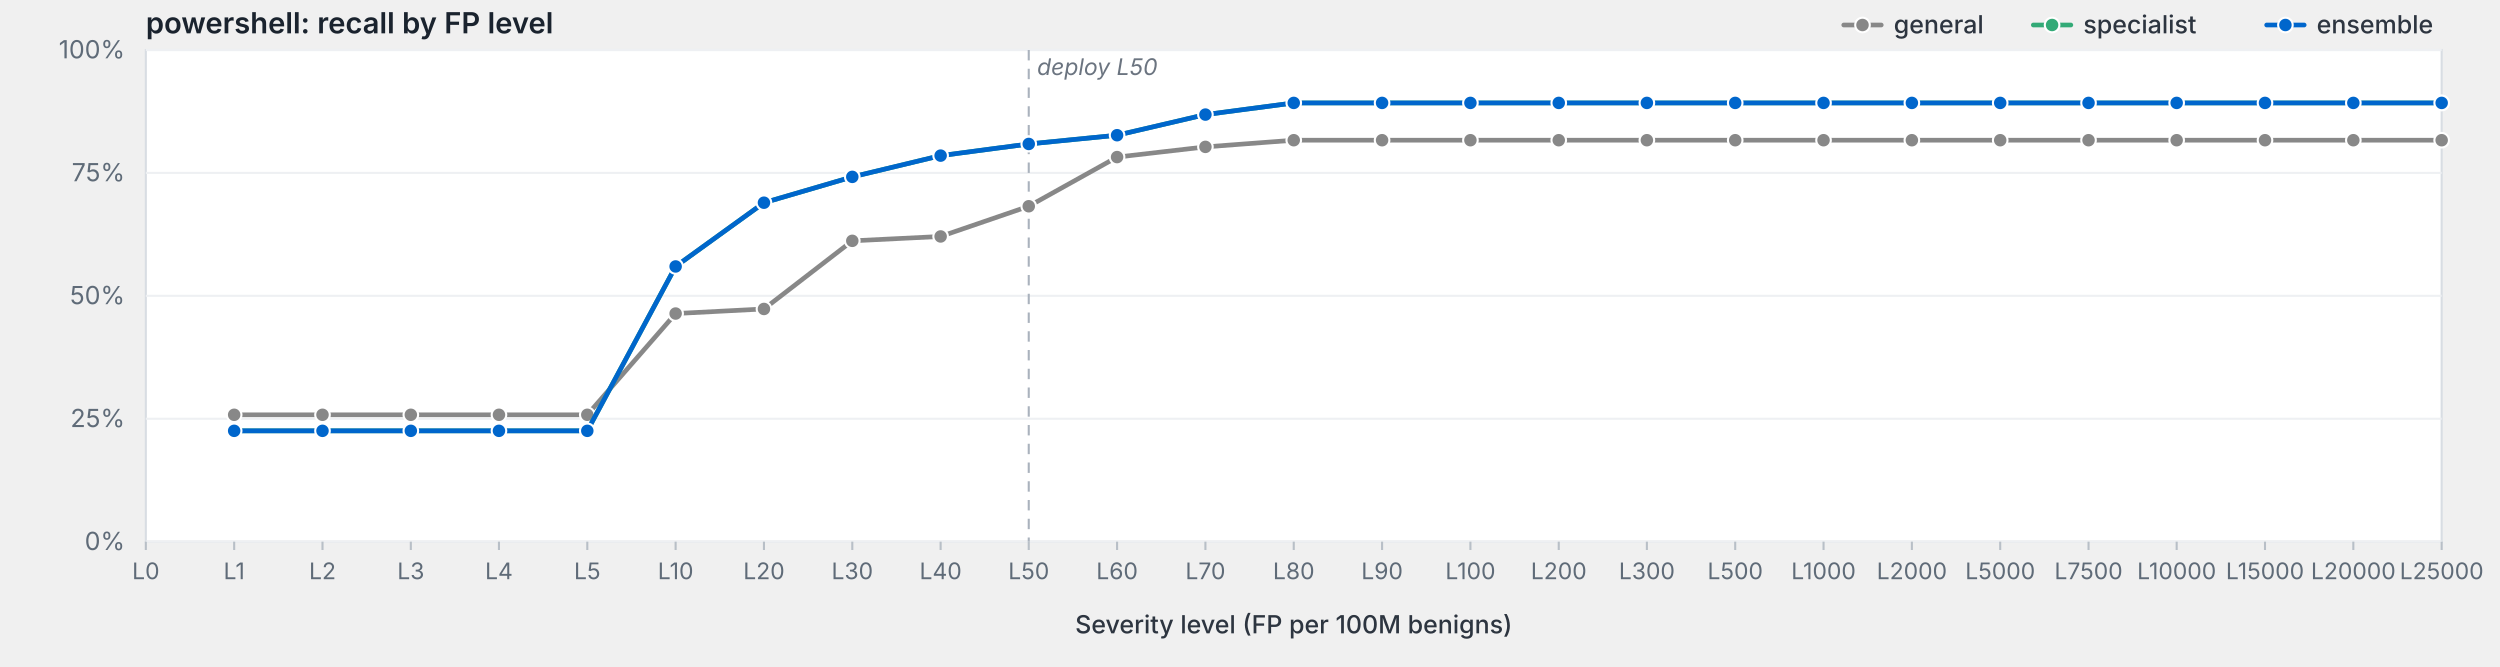
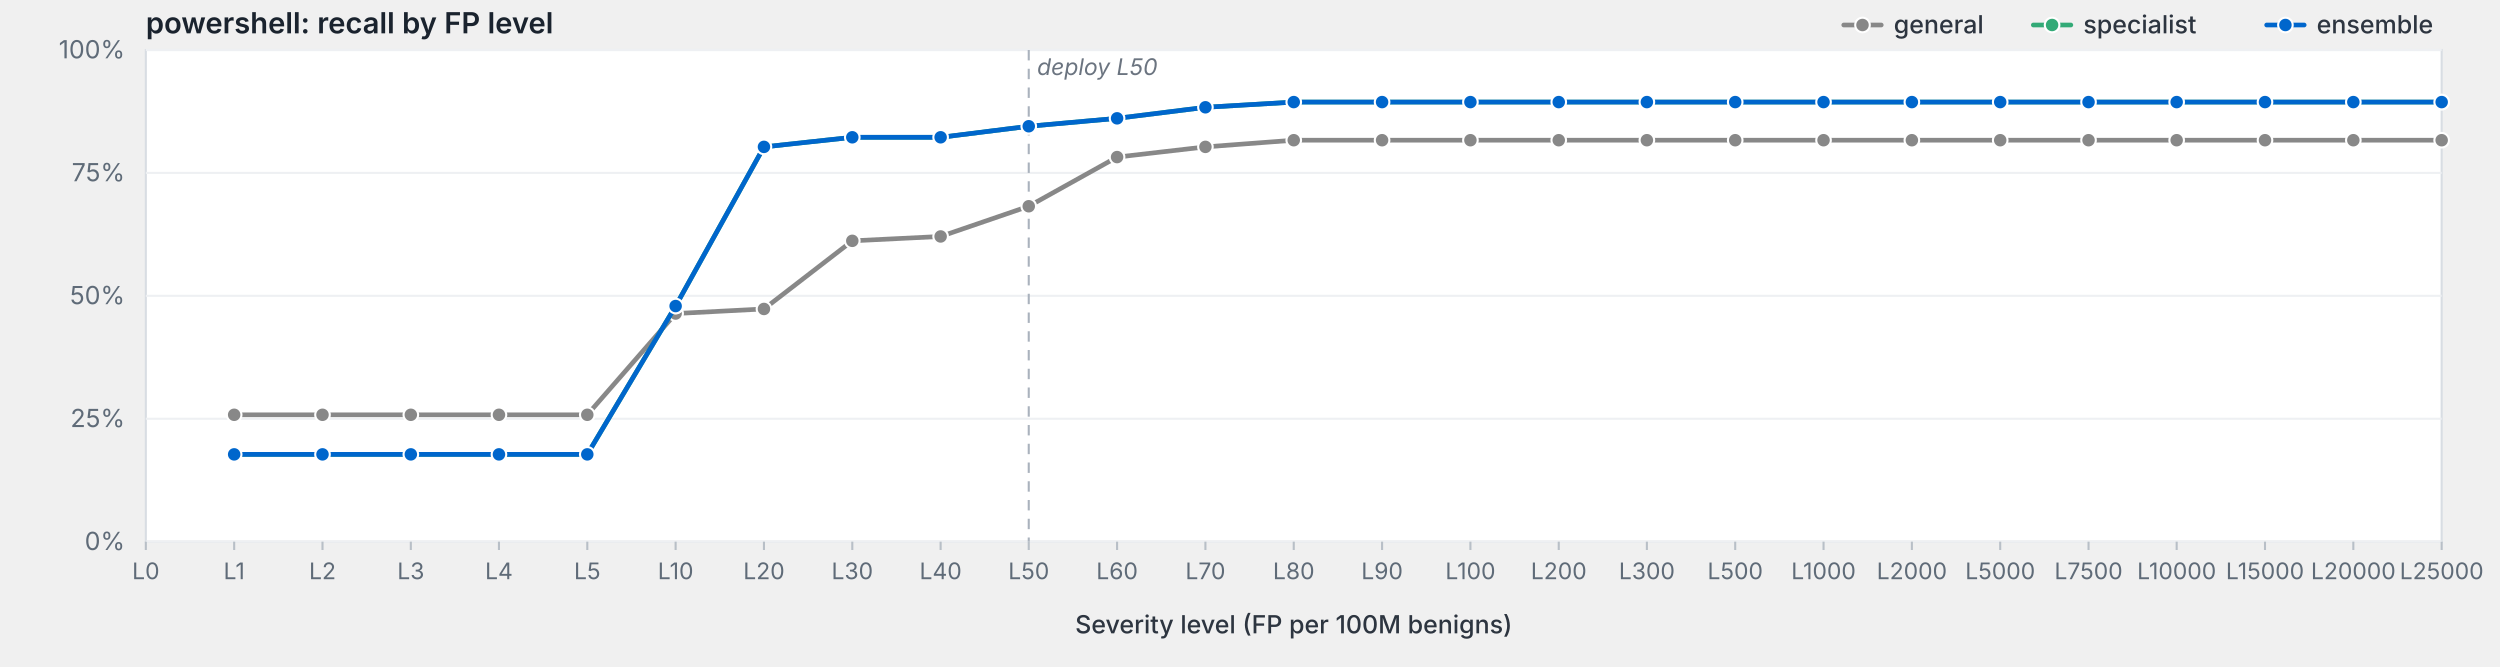
<svg xmlns="http://www.w3.org/2000/svg" viewBox="0 0 1200 320" width="1200" height="320" preserveAspectRatio="xMidYMid meet" role="img" aria-label="powershell: recall by FP level">
  <style>svg { background: #fdfdfd; }.frame { fill: #fff; stroke: #d8dde3; stroke-width: 1; }.grid { stroke: #eef0f3; stroke-width: 1; }.tick { stroke: #b8bfc7; stroke-width: 1; }.axis-label { fill: #5f6b78; font-family: -apple-system, BlinkMacSystemFont, "Segoe UI", system-ui, sans-serif; font-size: 12px; }.x-label { fill: #5f6b78; font-family: -apple-system, BlinkMacSystemFont, "Segoe UI", system-ui, sans-serif; font-size: 11px; }.axis-title { fill: #2d3540; font-family: -apple-system, BlinkMacSystemFont, "Segoe UI", system-ui, sans-serif; font-size: 12px; font-weight: 500; }.title { fill: #1a232e; font-family: -apple-system, BlinkMacSystemFont, "Segoe UI", system-ui, sans-serif; font-size: 14px; font-weight: 600; }.deploy-marker { stroke: #aab2bd; stroke-width: 1; stroke-dasharray: 5,4; }.deploy-label { fill: #6b7480; font-family: -apple-system, BlinkMacSystemFont, "Segoe UI", system-ui, sans-serif; font-size: 11px; font-style: italic; }.curve { fill: none; stroke-width: 2.25; stroke-linejoin: round; stroke-linecap: round; }.marker { stroke: #fff; stroke-width: 1; }.legend-text { fill: #2d3540; font-family: -apple-system, BlinkMacSystemFont, "Segoe UI", system-ui, sans-serif; font-size: 12px; font-weight: 500; }</style>
  <text class="title" x="70" y="16">powershell: recall by FP level</text>
  <rect class="frame" x="70" y="24" width="1102" height="236" />
  <line class="grid" x1="70" y1="260.0" x2="1172" y2="260.0" />
  <text class="axis-label" x="60" y="264.0" text-anchor="end">0%</text>
  <line class="grid" x1="70" y1="201.0" x2="1172" y2="201.0" />
  <text class="axis-label" x="60" y="205.0" text-anchor="end">25%</text>
  <line class="grid" x1="70" y1="142.0" x2="1172" y2="142.0" />
  <text class="axis-label" x="60" y="146.0" text-anchor="end">50%</text>
  <line class="grid" x1="70" y1="83.0" x2="1172" y2="83.0" />
  <text class="axis-label" x="60" y="87.0" text-anchor="end">75%</text>
  <line class="grid" x1="70" y1="24.0" x2="1172" y2="24.0" />
  <text class="axis-label" x="60" y="28.0" text-anchor="end">100%</text>
  <line class="deploy-marker" x1="493.8" y1="24" x2="493.8" y2="260" />
  <text class="deploy-label" x="497.8" y="36" text-anchor="start">deploy L50</text>
  <line class="tick" x1="70.0" y1="260" x2="70.0" y2="264" />
  <text class="x-label" x="70.0" y="278" text-anchor="middle">L0</text>
  <line class="tick" x1="112.4" y1="260" x2="112.4" y2="264" />
  <text class="x-label" x="112.4" y="278" text-anchor="middle">L1</text>
  <line class="tick" x1="154.8" y1="260" x2="154.8" y2="264" />
  <text class="x-label" x="154.8" y="278" text-anchor="middle">L2</text>
  <line class="tick" x1="197.2" y1="260" x2="197.2" y2="264" />
  <text class="x-label" x="197.2" y="278" text-anchor="middle">L3</text>
  <line class="tick" x1="239.5" y1="260" x2="239.5" y2="264" />
  <text class="x-label" x="239.5" y="278" text-anchor="middle">L4</text>
  <line class="tick" x1="281.9" y1="260" x2="281.9" y2="264" />
  <text class="x-label" x="281.9" y="278" text-anchor="middle">L5</text>
  <line class="tick" x1="324.3" y1="260" x2="324.3" y2="264" />
  <text class="x-label" x="324.3" y="278" text-anchor="middle">L10</text>
  <line class="tick" x1="366.7" y1="260" x2="366.7" y2="264" />
  <text class="x-label" x="366.7" y="278" text-anchor="middle">L20</text>
  <line class="tick" x1="409.1" y1="260" x2="409.1" y2="264" />
  <text class="x-label" x="409.1" y="278" text-anchor="middle">L30</text>
  <line class="tick" x1="451.5" y1="260" x2="451.5" y2="264" />
  <text class="x-label" x="451.5" y="278" text-anchor="middle">L40</text>
  <line class="tick" x1="493.8" y1="260" x2="493.8" y2="264" />
  <text class="x-label" x="493.8" y="278" text-anchor="middle">L50</text>
  <line class="tick" x1="536.2" y1="260" x2="536.2" y2="264" />
  <text class="x-label" x="536.2" y="278" text-anchor="middle">L60</text>
  <line class="tick" x1="578.6" y1="260" x2="578.6" y2="264" />
  <text class="x-label" x="578.6" y="278" text-anchor="middle">L70</text>
  <line class="tick" x1="621.0" y1="260" x2="621.0" y2="264" />
  <text class="x-label" x="621.0" y="278" text-anchor="middle">L80</text>
  <line class="tick" x1="663.4" y1="260" x2="663.4" y2="264" />
  <text class="x-label" x="663.4" y="278" text-anchor="middle">L90</text>
  <line class="tick" x1="705.8" y1="260" x2="705.8" y2="264" />
  <text class="x-label" x="705.8" y="278" text-anchor="middle">L100</text>
  <line class="tick" x1="748.2" y1="260" x2="748.2" y2="264" />
  <text class="x-label" x="748.2" y="278" text-anchor="middle">L200</text>
  <line class="tick" x1="790.5" y1="260" x2="790.5" y2="264" />
  <text class="x-label" x="790.5" y="278" text-anchor="middle">L300</text>
  <line class="tick" x1="832.9" y1="260" x2="832.9" y2="264" />
  <text class="x-label" x="832.9" y="278" text-anchor="middle">L500</text>
  <line class="tick" x1="875.3" y1="260" x2="875.3" y2="264" />
  <text class="x-label" x="875.3" y="278" text-anchor="middle">L1000</text>
  <line class="tick" x1="917.7" y1="260" x2="917.7" y2="264" />
  <text class="x-label" x="917.7" y="278" text-anchor="middle">L2000</text>
  <line class="tick" x1="960.1" y1="260" x2="960.1" y2="264" />
  <text class="x-label" x="960.1" y="278" text-anchor="middle">L5000</text>
  <line class="tick" x1="1002.5" y1="260" x2="1002.5" y2="264" />
  <text class="x-label" x="1002.5" y="278" text-anchor="middle">L7500</text>
  <line class="tick" x1="1044.8" y1="260" x2="1044.8" y2="264" />
  <text class="x-label" x="1044.8" y="278" text-anchor="middle">L10000</text>
  <line class="tick" x1="1087.2" y1="260" x2="1087.2" y2="264" />
  <text class="x-label" x="1087.2" y="278" text-anchor="middle">L15000</text>
  <line class="tick" x1="1129.6" y1="260" x2="1129.6" y2="264" />
  <text class="x-label" x="1129.6" y="278" text-anchor="middle">L20000</text>
  <line class="tick" x1="1172.0" y1="260" x2="1172.0" y2="264" />
  <text class="x-label" x="1172.0" y="278" text-anchor="middle">L25000</text>
  <text class="axis-title" x="621.0" y="304" text-anchor="middle">Severity level (FP per 100M benigns)</text>
  <path class="curve" d="M112.4,199.1 L154.8,199.1 L197.2,199.1 L239.5,199.1 L281.9,199.1 L324.3,150.5 L366.7,148.3 L409.1,115.6 L451.5,113.5 L493.8,99.0 L536.2,75.4 L578.6,70.5 L621.0,67.3 L663.4,67.3 L705.8,67.3 L748.2,67.3 L790.5,67.3 L832.9,67.3 L875.3,67.3 L917.7,67.3 L960.1,67.3 L1002.5,67.3 L1044.8,67.3 L1087.2,67.3 L1129.6,67.3 L1172.0,67.3" stroke="#888" />
  <circle class="marker" cx="112.4" cy="199.1" r="3.5" fill="#888" />
  <circle class="marker" cx="154.8" cy="199.1" r="3.5" fill="#888" />
  <circle class="marker" cx="197.2" cy="199.1" r="3.5" fill="#888" />
  <circle class="marker" cx="239.5" cy="199.1" r="3.5" fill="#888" />
  <circle class="marker" cx="281.9" cy="199.1" r="3.5" fill="#888" />
  <circle class="marker" cx="324.3" cy="150.5" r="3.5" fill="#888" />
  <circle class="marker" cx="366.7" cy="148.3" r="3.5" fill="#888" />
  <circle class="marker" cx="409.1" cy="115.6" r="3.5" fill="#888" />
  <circle class="marker" cx="451.5" cy="113.5" r="3.5" fill="#888" />
  <circle class="marker" cx="493.8" cy="99.0" r="3.5" fill="#888" />
  <circle class="marker" cx="536.2" cy="75.4" r="3.5" fill="#888" />
  <circle class="marker" cx="578.6" cy="70.5" r="3.5" fill="#888" />
  <circle class="marker" cx="621.0" cy="67.3" r="3.5" fill="#888" />
  <circle class="marker" cx="663.4" cy="67.3" r="3.5" fill="#888" />
  <circle class="marker" cx="705.8" cy="67.3" r="3.5" fill="#888" />
  <circle class="marker" cx="748.2" cy="67.3" r="3.5" fill="#888" />
  <circle class="marker" cx="790.5" cy="67.3" r="3.5" fill="#888" />
  <circle class="marker" cx="832.9" cy="67.3" r="3.5" fill="#888" />
  <circle class="marker" cx="875.3" cy="67.3" r="3.5" fill="#888" />
  <circle class="marker" cx="917.7" cy="67.3" r="3.5" fill="#888" />
  <circle class="marker" cx="960.1" cy="67.3" r="3.5" fill="#888" />
  <circle class="marker" cx="1002.5" cy="67.3" r="3.5" fill="#888" />
  <circle class="marker" cx="1044.8" cy="67.3" r="3.5" fill="#888" />
  <circle class="marker" cx="1087.2" cy="67.3" r="3.5" fill="#888" />
  <circle class="marker" cx="1129.6" cy="67.3" r="3.5" fill="#888" />
  <circle class="marker" cx="1172.0" cy="67.3" r="3.5" fill="#888" />
-   <path class="curve" d="M112.4,206.8 L154.8,206.8 L197.2,206.8 L239.5,206.8 L281.9,206.8 L324.3,127.9 L366.7,97.3 L409.1,84.9 L451.5,74.7 L493.8,69.1 L536.2,64.9 L578.6,55.0 L621.0,49.4 L663.4,49.4 L705.8,49.4 L748.2,49.4 L790.5,49.4 L832.9,49.4 L875.3,49.4 L917.7,49.4 L960.1,49.4 L1002.5,49.4 L1044.8,49.4 L1087.2,49.4 L1129.6,49.4 L1172.0,49.4" stroke="#3a7" />
-   <circle class="marker" cx="112.4" cy="206.8" r="3.5" fill="#3a7" />
-   <circle class="marker" cx="154.8" cy="206.8" r="3.5" fill="#3a7" />
-   <circle class="marker" cx="197.2" cy="206.8" r="3.5" fill="#3a7" />
-   <circle class="marker" cx="239.5" cy="206.8" r="3.5" fill="#3a7" />
-   <circle class="marker" cx="281.9" cy="206.8" r="3.5" fill="#3a7" />
-   <circle class="marker" cx="324.3" cy="127.9" r="3.5" fill="#3a7" />
-   <circle class="marker" cx="366.7" cy="97.3" r="3.5" fill="#3a7" />
-   <circle class="marker" cx="409.1" cy="84.9" r="3.5" fill="#3a7" />
-   <circle class="marker" cx="451.5" cy="74.7" r="3.5" fill="#3a7" />
-   <circle class="marker" cx="493.8" cy="69.1" r="3.5" fill="#3a7" />
-   <circle class="marker" cx="536.2" cy="64.9" r="3.5" fill="#3a7" />
-   <circle class="marker" cx="578.6" cy="55.0" r="3.5" fill="#3a7" />
-   <circle class="marker" cx="621.0" cy="49.4" r="3.5" fill="#3a7" />
-   <circle class="marker" cx="663.4" cy="49.4" r="3.5" fill="#3a7" />
-   <circle class="marker" cx="705.8" cy="49.4" r="3.5" fill="#3a7" />
-   <circle class="marker" cx="748.2" cy="49.4" r="3.5" fill="#3a7" />
-   <circle class="marker" cx="790.5" cy="49.4" r="3.5" fill="#3a7" />
-   <circle class="marker" cx="832.9" cy="49.4" r="3.5" fill="#3a7" />
-   <circle class="marker" cx="875.3" cy="49.4" r="3.5" fill="#3a7" />
-   <circle class="marker" cx="917.7" cy="49.4" r="3.5" fill="#3a7" />
-   <circle class="marker" cx="960.1" cy="49.4" r="3.5" fill="#3a7" />
-   <circle class="marker" cx="1002.5" cy="49.4" r="3.5" fill="#3a7" />
-   <circle class="marker" cx="1044.8" cy="49.4" r="3.5" fill="#3a7" />
-   <circle class="marker" cx="1087.2" cy="49.4" r="3.5" fill="#3a7" />
-   <circle class="marker" cx="1129.6" cy="49.4" r="3.5" fill="#3a7" />
-   <circle class="marker" cx="1172.0" cy="49.4" r="3.5" fill="#3a7" />
-   <path class="curve" d="M112.4,206.8 L154.8,206.8 L197.2,206.8 L239.5,206.8 L281.9,206.8 L324.3,127.9 L366.7,97.3 L409.1,84.9 L451.5,74.7 L493.8,69.1 L536.2,64.9 L578.6,55.0 L621.0,49.4 L663.4,49.4 L705.8,49.4 L748.2,49.4 L790.5,49.4 L832.9,49.4 L875.3,49.4 L917.7,49.4 L960.1,49.4 L1002.5,49.4 L1044.8,49.4 L1087.2,49.4 L1129.6,49.4 L1172.0,49.4" stroke="#06c" />
-   <circle class="marker" cx="112.4" cy="206.8" r="3.5" fill="#06c" />
-   <circle class="marker" cx="154.8" cy="206.8" r="3.5" fill="#06c" />
-   <circle class="marker" cx="197.2" cy="206.8" r="3.5" fill="#06c" />
-   <circle class="marker" cx="239.5" cy="206.8" r="3.5" fill="#06c" />
-   <circle class="marker" cx="281.9" cy="206.8" r="3.5" fill="#06c" />
-   <circle class="marker" cx="324.3" cy="127.9" r="3.5" fill="#06c" />
-   <circle class="marker" cx="366.7" cy="97.3" r="3.5" fill="#06c" />
-   <circle class="marker" cx="409.1" cy="84.9" r="3.5" fill="#06c" />
-   <circle class="marker" cx="451.5" cy="74.7" r="3.5" fill="#06c" />
-   <circle class="marker" cx="493.8" cy="69.1" r="3.5" fill="#06c" />
-   <circle class="marker" cx="536.2" cy="64.9" r="3.5" fill="#06c" />
-   <circle class="marker" cx="578.6" cy="55.0" r="3.5" fill="#06c" />
-   <circle class="marker" cx="621.0" cy="49.4" r="3.5" fill="#06c" />
-   <circle class="marker" cx="663.4" cy="49.4" r="3.5" fill="#06c" />
-   <circle class="marker" cx="705.8" cy="49.4" r="3.5" fill="#06c" />
-   <circle class="marker" cx="748.2" cy="49.4" r="3.5" fill="#06c" />
-   <circle class="marker" cx="790.5" cy="49.4" r="3.5" fill="#06c" />
-   <circle class="marker" cx="832.9" cy="49.4" r="3.5" fill="#06c" />
-   <circle class="marker" cx="875.3" cy="49.4" r="3.5" fill="#06c" />
-   <circle class="marker" cx="917.7" cy="49.4" r="3.5" fill="#06c" />
-   <circle class="marker" cx="960.1" cy="49.4" r="3.5" fill="#06c" />
-   <circle class="marker" cx="1002.5" cy="49.4" r="3.5" fill="#06c" />
-   <circle class="marker" cx="1044.8" cy="49.4" r="3.5" fill="#06c" />
-   <circle class="marker" cx="1087.2" cy="49.4" r="3.5" fill="#06c" />
-   <circle class="marker" cx="1129.6" cy="49.4" r="3.5" fill="#06c" />
-   <circle class="marker" cx="1172.0" cy="49.4" r="3.5" fill="#06c" />
+   <path class="curve" d="M112.4,218.1 L154.8,218.1 L197.2,218.1 L239.5,218.1 L281.9,218.1 L324.3,146.9 L366.7,70.5 L409.1,65.9 L451.5,65.9 L493.8,60.6 L536.2,56.8 L578.6,51.5 L621.0,49.0 L663.4,49.0 L705.8,49.0 L748.2,49.0 L790.5,49.0 L832.9,49.0 L875.3,49.0 L917.7,49.0 L960.1,49.0 L1002.5,49.0 L1044.8,49.0 L1087.2,49.0 L1129.6,49.0 L1172.0,49.0" stroke="#3a7" />
+   <circle class="marker" cx="112.4" cy="218.1" r="3.5" fill="#3a7" />
+   <circle class="marker" cx="154.8" cy="218.1" r="3.5" fill="#3a7" />
+   <circle class="marker" cx="197.2" cy="218.1" r="3.5" fill="#3a7" />
+   <circle class="marker" cx="239.5" cy="218.1" r="3.5" fill="#3a7" />
+   <circle class="marker" cx="281.9" cy="218.1" r="3.5" fill="#3a7" />
+   <circle class="marker" cx="324.3" cy="146.9" r="3.5" fill="#3a7" />
+   <circle class="marker" cx="366.7" cy="70.5" r="3.5" fill="#3a7" />
+   <circle class="marker" cx="409.1" cy="65.9" r="3.5" fill="#3a7" />
+   <circle class="marker" cx="451.5" cy="65.9" r="3.5" fill="#3a7" />
+   <circle class="marker" cx="493.8" cy="60.6" r="3.5" fill="#3a7" />
+   <circle class="marker" cx="536.2" cy="56.8" r="3.5" fill="#3a7" />
+   <circle class="marker" cx="578.6" cy="51.5" r="3.5" fill="#3a7" />
+   <circle class="marker" cx="621.0" cy="49.0" r="3.5" fill="#3a7" />
+   <circle class="marker" cx="663.4" cy="49.0" r="3.5" fill="#3a7" />
+   <circle class="marker" cx="705.8" cy="49.0" r="3.5" fill="#3a7" />
+   <circle class="marker" cx="748.2" cy="49.0" r="3.5" fill="#3a7" />
+   <circle class="marker" cx="790.5" cy="49.0" r="3.5" fill="#3a7" />
+   <circle class="marker" cx="832.9" cy="49.0" r="3.5" fill="#3a7" />
+   <circle class="marker" cx="875.3" cy="49.0" r="3.5" fill="#3a7" />
+   <circle class="marker" cx="917.7" cy="49.0" r="3.5" fill="#3a7" />
+   <circle class="marker" cx="960.1" cy="49.0" r="3.5" fill="#3a7" />
+   <circle class="marker" cx="1002.5" cy="49.0" r="3.5" fill="#3a7" />
+   <circle class="marker" cx="1044.8" cy="49.0" r="3.5" fill="#3a7" />
+   <circle class="marker" cx="1087.2" cy="49.0" r="3.5" fill="#3a7" />
+   <circle class="marker" cx="1129.6" cy="49.0" r="3.5" fill="#3a7" />
+   <circle class="marker" cx="1172.0" cy="49.0" r="3.5" fill="#3a7" />
+   <path class="curve" d="M112.4,218.1 L154.8,218.1 L197.2,218.1 L239.5,218.1 L281.9,218.1 L324.3,146.9 L366.7,70.5 L409.1,65.9 L451.5,65.9 L493.8,60.6 L536.2,56.8 L578.6,51.5 L621.0,49.0 L663.4,49.0 L705.8,49.0 L748.2,49.0 L790.5,49.0 L832.9,49.0 L875.3,49.0 L917.7,49.0 L960.1,49.0 L1002.5,49.0 L1044.8,49.0 L1087.2,49.0 L1129.6,49.0 L1172.0,49.0" stroke="#06c" />
+   <circle class="marker" cx="112.4" cy="218.1" r="3.5" fill="#06c" />
+   <circle class="marker" cx="154.8" cy="218.1" r="3.5" fill="#06c" />
+   <circle class="marker" cx="197.2" cy="218.1" r="3.5" fill="#06c" />
+   <circle class="marker" cx="239.5" cy="218.1" r="3.5" fill="#06c" />
+   <circle class="marker" cx="281.9" cy="218.1" r="3.5" fill="#06c" />
+   <circle class="marker" cx="324.3" cy="146.9" r="3.5" fill="#06c" />
+   <circle class="marker" cx="366.7" cy="70.5" r="3.5" fill="#06c" />
+   <circle class="marker" cx="409.1" cy="65.9" r="3.5" fill="#06c" />
+   <circle class="marker" cx="451.5" cy="65.9" r="3.5" fill="#06c" />
+   <circle class="marker" cx="493.8" cy="60.6" r="3.5" fill="#06c" />
+   <circle class="marker" cx="536.2" cy="56.8" r="3.5" fill="#06c" />
+   <circle class="marker" cx="578.6" cy="51.5" r="3.5" fill="#06c" />
+   <circle class="marker" cx="621.0" cy="49.0" r="3.5" fill="#06c" />
+   <circle class="marker" cx="663.4" cy="49.0" r="3.5" fill="#06c" />
+   <circle class="marker" cx="705.8" cy="49.0" r="3.5" fill="#06c" />
+   <circle class="marker" cx="748.2" cy="49.0" r="3.5" fill="#06c" />
+   <circle class="marker" cx="790.5" cy="49.0" r="3.5" fill="#06c" />
+   <circle class="marker" cx="832.9" cy="49.0" r="3.5" fill="#06c" />
+   <circle class="marker" cx="875.3" cy="49.0" r="3.5" fill="#06c" />
+   <circle class="marker" cx="917.7" cy="49.0" r="3.5" fill="#06c" />
+   <circle class="marker" cx="960.1" cy="49.0" r="3.5" fill="#06c" />
+   <circle class="marker" cx="1002.5" cy="49.0" r="3.5" fill="#06c" />
+   <circle class="marker" cx="1044.8" cy="49.0" r="3.5" fill="#06c" />
+   <circle class="marker" cx="1087.2" cy="49.0" r="3.5" fill="#06c" />
+   <circle class="marker" cx="1129.6" cy="49.0" r="3.5" fill="#06c" />
+   <circle class="marker" cx="1172.0" cy="49.0" r="3.5" fill="#06c" />
  <line x1="1088.0" y1="12.0" x2="1106.0" y2="12.0" stroke="#06c" stroke-width="2.25" stroke-linecap="round" />
  <circle cx="1097.0" cy="12.0" r="3.5" fill="#06c" stroke="#fff" stroke-width="1" />
  <text class="legend-text" x="1112.0" y="16.0">ensemble</text>
  <line x1="976.0" y1="12.0" x2="994.0" y2="12.0" stroke="#3a7" stroke-width="2.25" stroke-linecap="round" />
  <circle cx="985.0" cy="12.0" r="3.5" fill="#3a7" stroke="#fff" stroke-width="1" />
  <text class="legend-text" x="1000.0" y="16.0">specialist</text>
  <line x1="885.0" y1="12.0" x2="903.0" y2="12.0" stroke="#888" stroke-width="2.25" stroke-linecap="round" />
  <circle cx="894.0" cy="12.0" r="3.5" fill="#888" stroke="#fff" stroke-width="1" />
  <text class="legend-text" x="909.0" y="16.0">general</text>
</svg>
